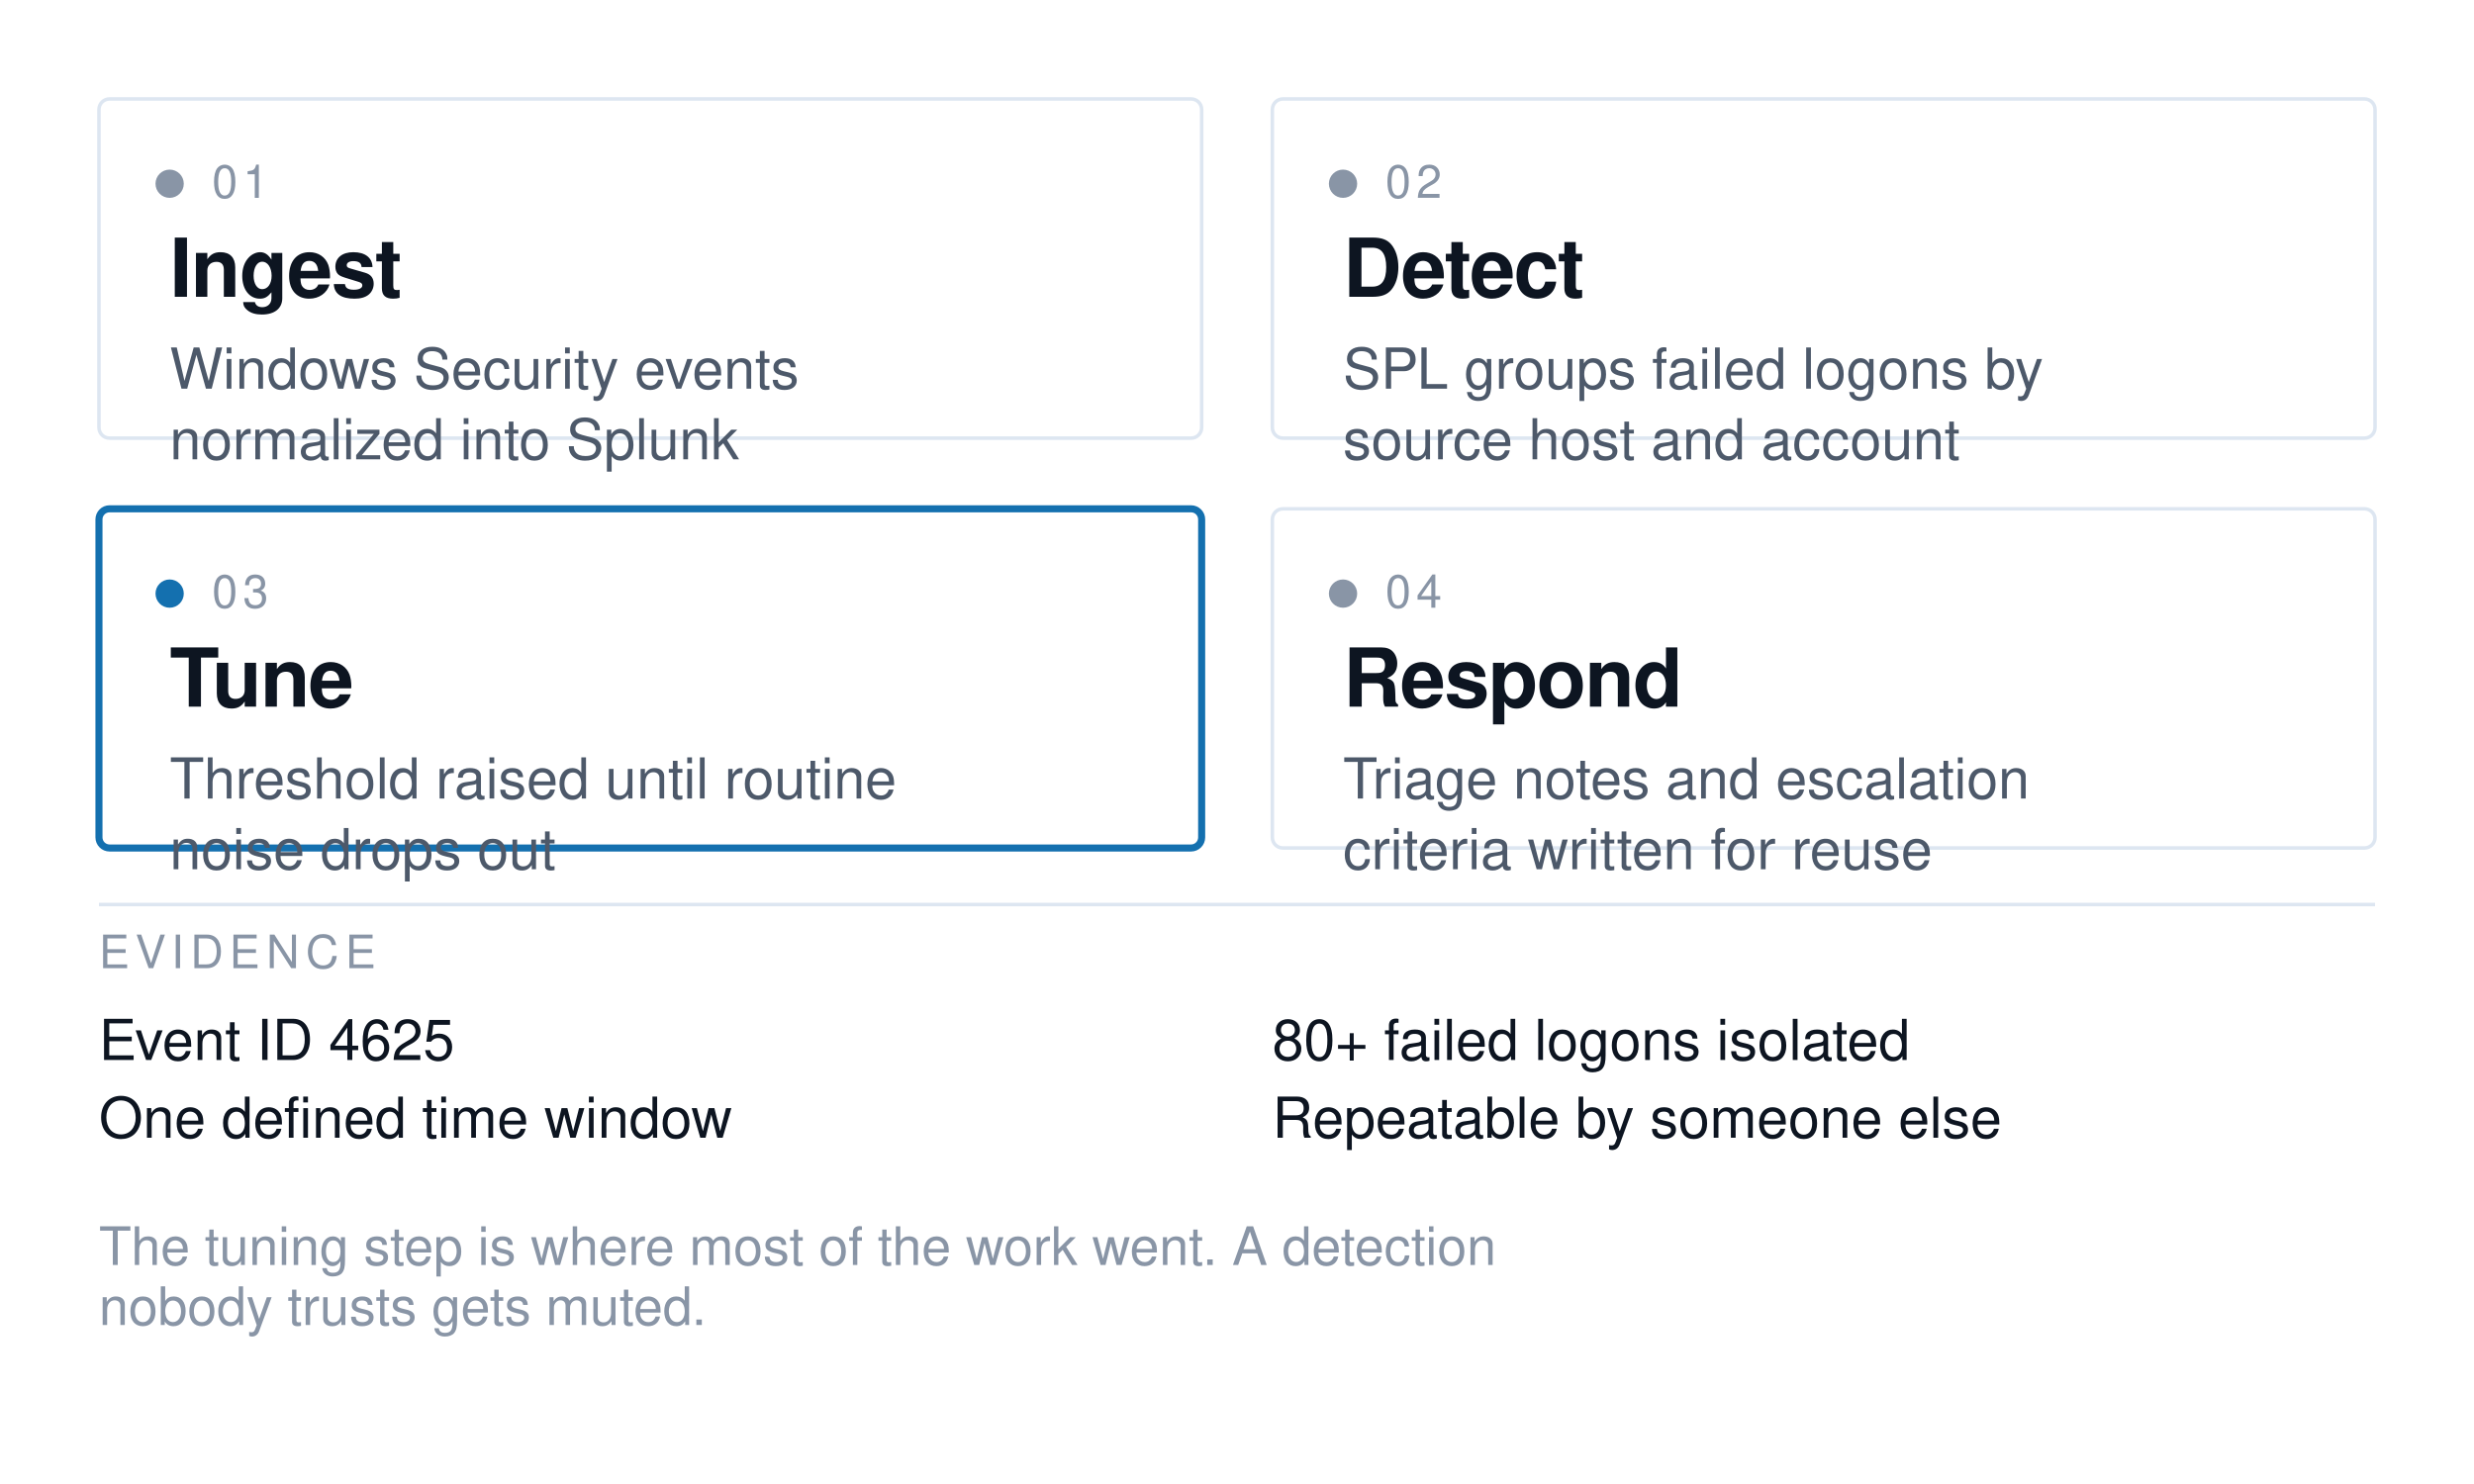
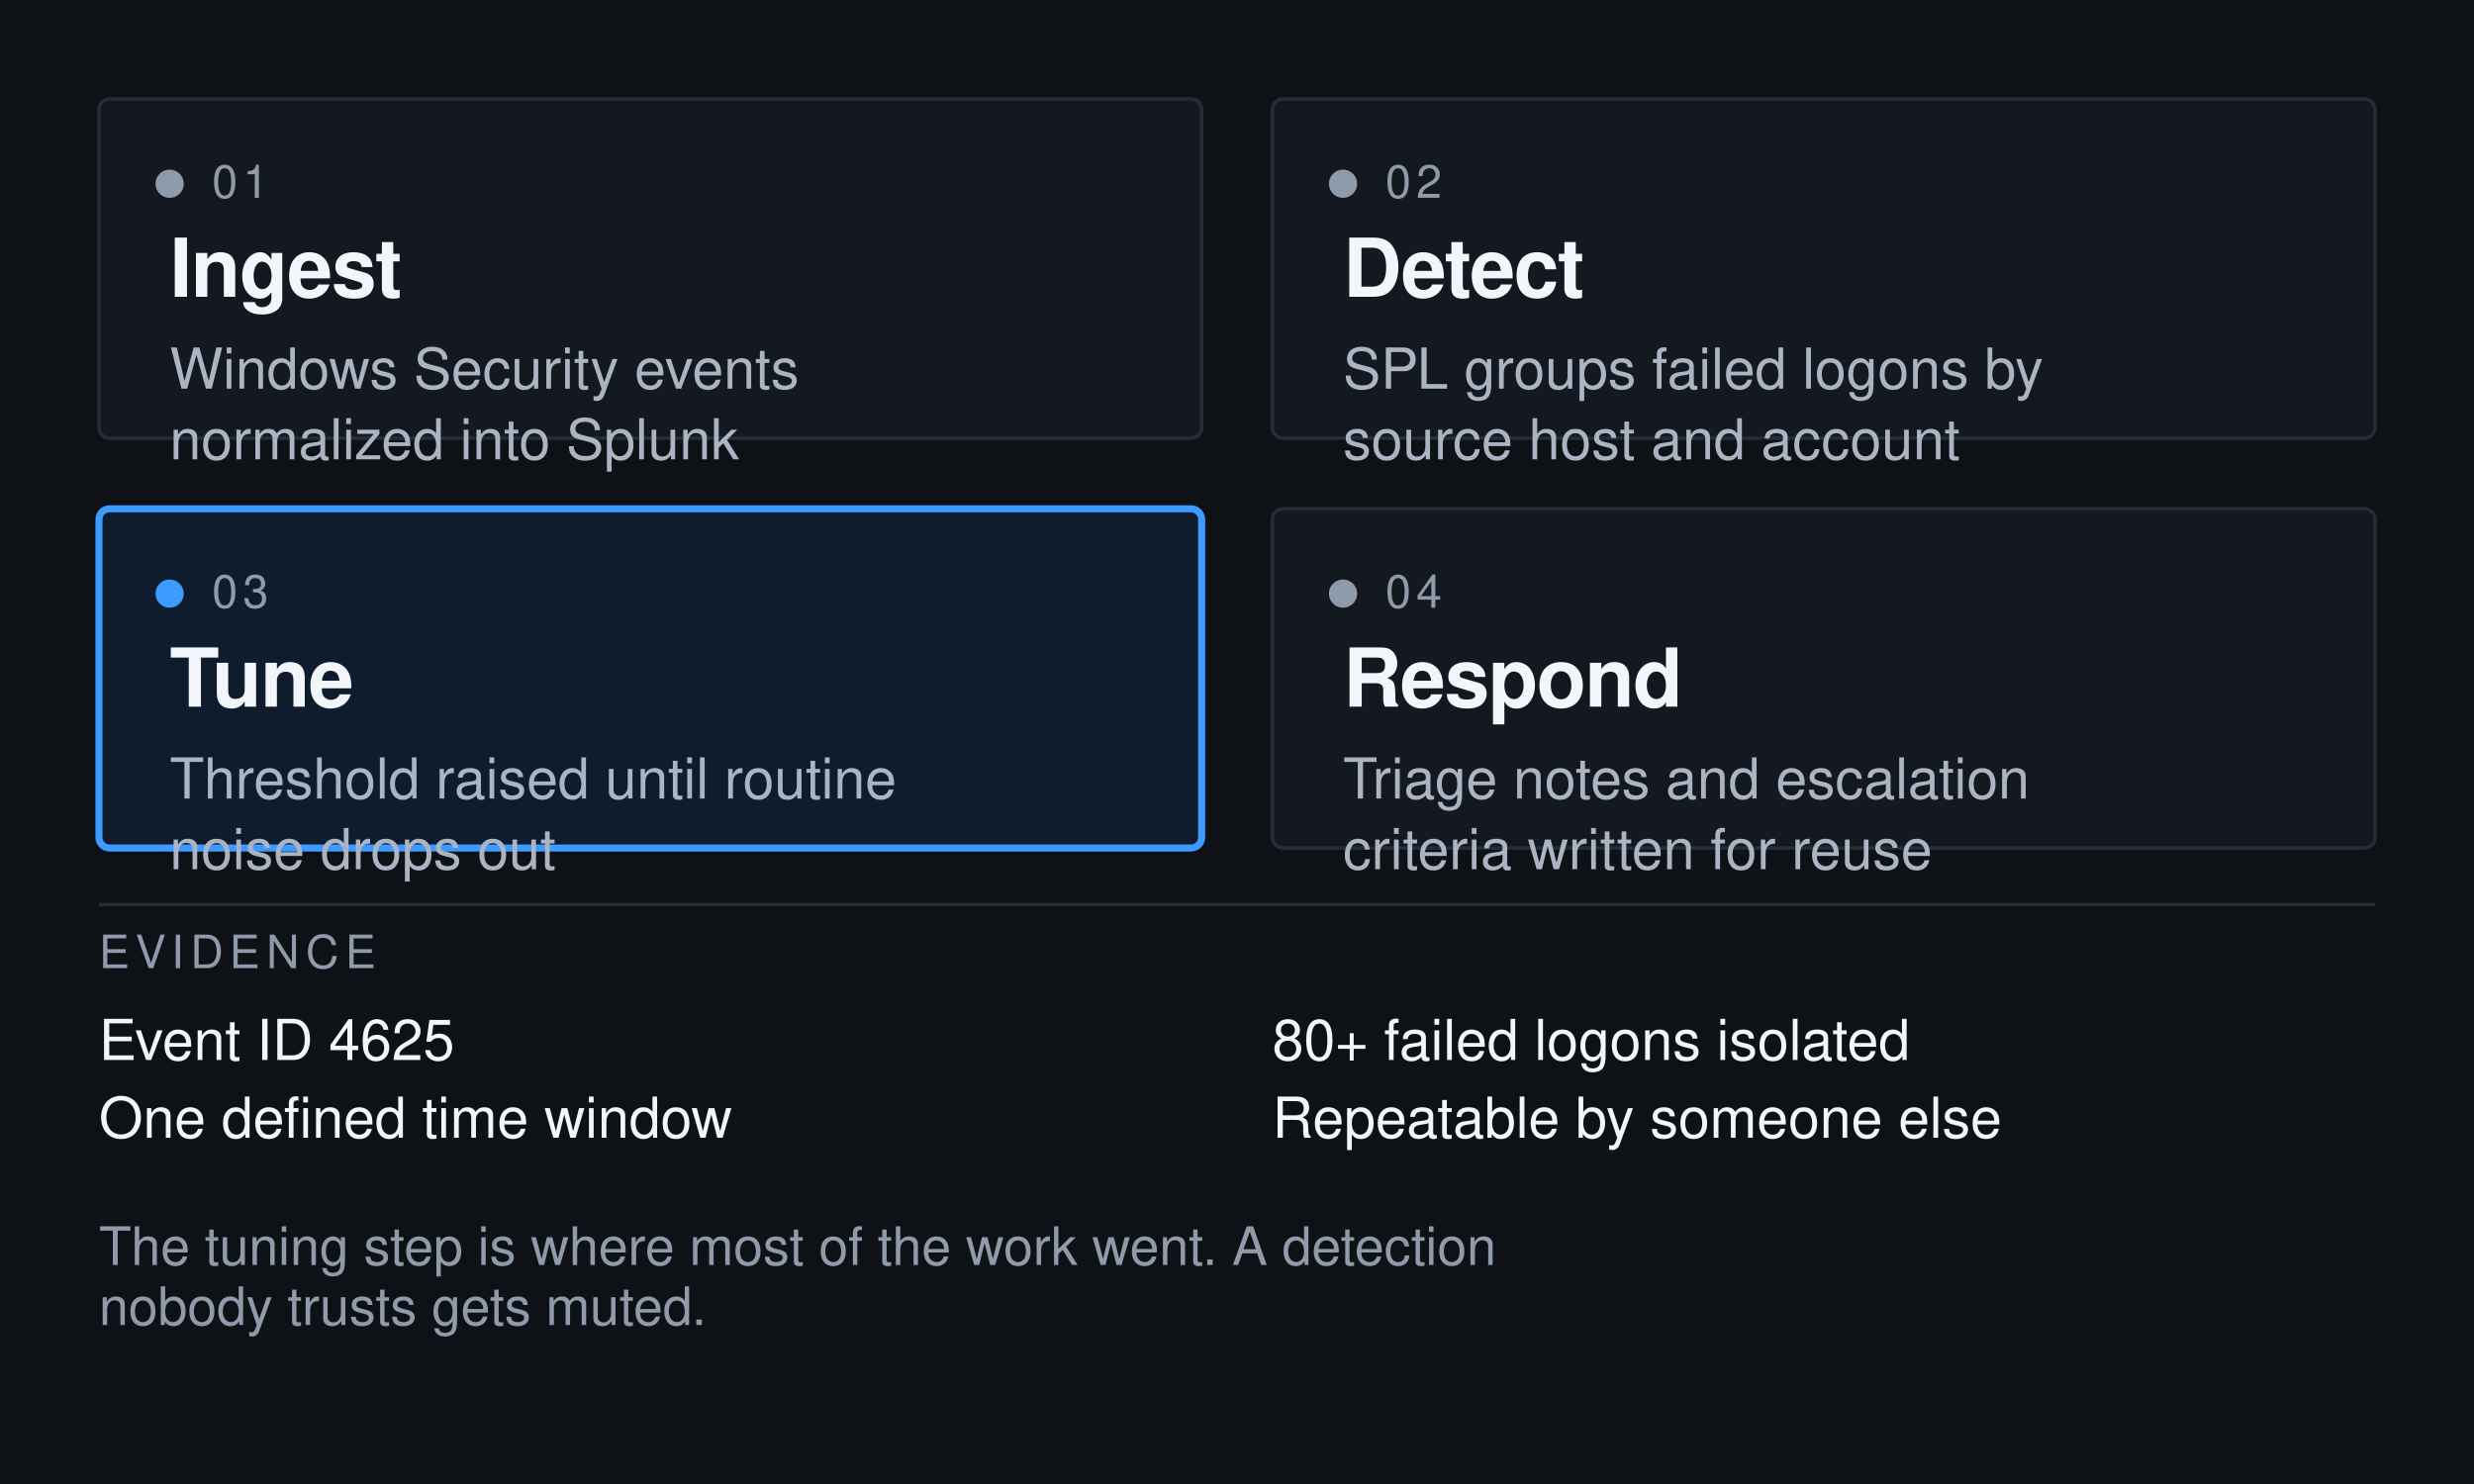
<svg xmlns="http://www.w3.org/2000/svg" viewBox="0 0 700 420" width="700" height="420" role="img" aria-label="log analysis diagram">
-   <rect width="700" height="420" fill="#ffffff" />
-   <rect x="28.0" y="28" width="312.0" height="96" rx="3" fill="#ffffff" stroke="#dde6f1" stroke-width="1" />
-   <circle cx="48.0" cy="52" r="4" fill="#8995a6" />
-   <text x="60.0" y="56" font-family="'Helvetica Neue',Helvetica,Arial,sans-serif" font-size="13" letter-spacing="1.5" fill="#8995a6">01</text>
-   <text x="48.0" y="84" font-family="'Helvetica Neue',Helvetica,Arial,sans-serif" font-size="23" font-weight="600" letter-spacing="-0.4" fill="#0d1521">Ingest</text>
-   <text x="48.0" y="110" font-family="'Helvetica Neue',Helvetica,Arial,sans-serif" font-size="16" fill="#4d596a">Windows Security events</text>
-   <text x="48.0" y="130" font-family="'Helvetica Neue',Helvetica,Arial,sans-serif" font-size="16" fill="#4d596a">normalized into Splunk</text>
-   <rect x="360.0" y="28" width="312.0" height="96" rx="3" fill="#ffffff" stroke="#dde6f1" stroke-width="1" />
-   <circle cx="380.0" cy="52" r="4" fill="#8995a6" />
-   <text x="392.0" y="56" font-family="'Helvetica Neue',Helvetica,Arial,sans-serif" font-size="13" letter-spacing="1.5" fill="#8995a6">02</text>
-   <text x="380.0" y="84" font-family="'Helvetica Neue',Helvetica,Arial,sans-serif" font-size="23" font-weight="600" letter-spacing="-0.4" fill="#0d1521">Detect</text>
-   <text x="380.0" y="110" font-family="'Helvetica Neue',Helvetica,Arial,sans-serif" font-size="16" fill="#4d596a">SPL groups failed logons by</text>
-   <text x="380.0" y="130" font-family="'Helvetica Neue',Helvetica,Arial,sans-serif" font-size="16" fill="#4d596a">source host and account</text>
-   <rect x="28.0" y="144" width="312.0" height="96" rx="3" fill="#ffffff" stroke="#1470af" stroke-width="2" />
-   <circle cx="48.0" cy="168" r="4" fill="#1470af" />
-   <text x="60.0" y="172" font-family="'Helvetica Neue',Helvetica,Arial,sans-serif" font-size="13" letter-spacing="1.5" fill="#8995a6">03</text>
-   <text x="48.0" y="200" font-family="'Helvetica Neue',Helvetica,Arial,sans-serif" font-size="23" font-weight="600" letter-spacing="-0.4" fill="#0d1521">Tune</text>
-   <text x="48.0" y="226" font-family="'Helvetica Neue',Helvetica,Arial,sans-serif" font-size="16" fill="#4d596a">Threshold raised until routine</text>
-   <text x="48.0" y="246" font-family="'Helvetica Neue',Helvetica,Arial,sans-serif" font-size="16" fill="#4d596a">noise drops out</text>
-   <rect x="360.0" y="144" width="312.0" height="96" rx="3" fill="#ffffff" stroke="#dde6f1" stroke-width="1" />
-   <circle cx="380.0" cy="168" r="4" fill="#8995a6" />
-   <text x="392.0" y="172" font-family="'Helvetica Neue',Helvetica,Arial,sans-serif" font-size="13" letter-spacing="1.5" fill="#8995a6">04</text>
-   <text x="380.0" y="200" font-family="'Helvetica Neue',Helvetica,Arial,sans-serif" font-size="23" font-weight="600" letter-spacing="-0.4" fill="#0d1521">Respond</text>
-   <text x="380.0" y="226" font-family="'Helvetica Neue',Helvetica,Arial,sans-serif" font-size="16" fill="#4d596a">Triage notes and escalation</text>
-   <text x="380.0" y="246" font-family="'Helvetica Neue',Helvetica,Arial,sans-serif" font-size="16" fill="#4d596a">criteria written for reuse</text>
-   <line x1="28" y1="256" x2="672" y2="256" stroke="#dde6f1" stroke-width="1" />
-   <text x="28" y="274" font-family="'Helvetica Neue',Helvetica,Arial,sans-serif" font-size="13" letter-spacing="1.8" fill="#8995a6">EVIDENCE</text>
-   <text x="28.0" y="300" font-family="'Helvetica Neue',Helvetica,Arial,sans-serif" font-size="16" fill="#0d1521">Event ID 4625</text>
-   <text x="360.0" y="300" font-family="'Helvetica Neue',Helvetica,Arial,sans-serif" font-size="16" fill="#0d1521">80+ failed logons isolated</text>
-   <text x="28.0" y="322" font-family="'Helvetica Neue',Helvetica,Arial,sans-serif" font-size="16" fill="#0d1521">One defined time window</text>
-   <text x="360.0" y="322" font-family="'Helvetica Neue',Helvetica,Arial,sans-serif" font-size="16" fill="#0d1521">Repeatable by someone else</text>
-   <text x="28" y="358" font-family="'Helvetica Neue',Helvetica,Arial,sans-serif" font-size="15" fill="#8995a6">The tuning step is where most of the work went. A detection</text>
-   <text x="28" y="375" font-family="'Helvetica Neue',Helvetica,Arial,sans-serif" font-size="15" fill="#8995a6">nobody trusts gets muted.</text>
+   <rect width="700" height="420" fill="#0e1116" />
+   <rect x="28.0" y="28" width="312.0" height="96" rx="3" fill="#141820" stroke="#262d38" stroke-width="1" />
+   <circle cx="48.0" cy="52" r="4" fill="#8f9aaa" />
+   <text x="60.0" y="56" font-family="'Helvetica Neue',Helvetica,Arial,sans-serif" font-size="13" letter-spacing="1.5" fill="#8f9aaa">01</text>
+   <text x="48.0" y="84" font-family="'Helvetica Neue',Helvetica,Arial,sans-serif" font-size="23" font-weight="600" letter-spacing="-0.4" fill="#f2f5f9">Ingest</text>
+   <text x="48.0" y="110" font-family="'Helvetica Neue',Helvetica,Arial,sans-serif" font-size="16" fill="#aab4c2">Windows Security events</text>
+   <text x="48.0" y="130" font-family="'Helvetica Neue',Helvetica,Arial,sans-serif" font-size="16" fill="#aab4c2">normalized into Splunk</text>
+   <rect x="360.0" y="28" width="312.0" height="96" rx="3" fill="#141820" stroke="#262d38" stroke-width="1" />
+   <circle cx="380.0" cy="52" r="4" fill="#8f9aaa" />
+   <text x="392.0" y="56" font-family="'Helvetica Neue',Helvetica,Arial,sans-serif" font-size="13" letter-spacing="1.5" fill="#8f9aaa">02</text>
+   <text x="380.0" y="84" font-family="'Helvetica Neue',Helvetica,Arial,sans-serif" font-size="23" font-weight="600" letter-spacing="-0.4" fill="#f2f5f9">Detect</text>
+   <text x="380.0" y="110" font-family="'Helvetica Neue',Helvetica,Arial,sans-serif" font-size="16" fill="#aab4c2">SPL groups failed logons by</text>
+   <text x="380.0" y="130" font-family="'Helvetica Neue',Helvetica,Arial,sans-serif" font-size="16" fill="#aab4c2">source host and account</text>
+   <rect x="28.0" y="144" width="312.0" height="96" rx="3" fill="#0f1c2e" stroke="#3d9bff" stroke-width="2" />
+   <circle cx="48.0" cy="168" r="4" fill="#3d9bff" />
+   <text x="60.0" y="172" font-family="'Helvetica Neue',Helvetica,Arial,sans-serif" font-size="13" letter-spacing="1.5" fill="#8f9aaa">03</text>
+   <text x="48.0" y="200" font-family="'Helvetica Neue',Helvetica,Arial,sans-serif" font-size="23" font-weight="600" letter-spacing="-0.4" fill="#f2f5f9">Tune</text>
+   <text x="48.0" y="226" font-family="'Helvetica Neue',Helvetica,Arial,sans-serif" font-size="16" fill="#aab4c2">Threshold raised until routine</text>
+   <text x="48.0" y="246" font-family="'Helvetica Neue',Helvetica,Arial,sans-serif" font-size="16" fill="#aab4c2">noise drops out</text>
+   <rect x="360.0" y="144" width="312.0" height="96" rx="3" fill="#141820" stroke="#262d38" stroke-width="1" />
+   <circle cx="380.0" cy="168" r="4" fill="#8f9aaa" />
+   <text x="392.0" y="172" font-family="'Helvetica Neue',Helvetica,Arial,sans-serif" font-size="13" letter-spacing="1.5" fill="#8f9aaa">04</text>
+   <text x="380.0" y="200" font-family="'Helvetica Neue',Helvetica,Arial,sans-serif" font-size="23" font-weight="600" letter-spacing="-0.4" fill="#f2f5f9">Respond</text>
+   <text x="380.0" y="226" font-family="'Helvetica Neue',Helvetica,Arial,sans-serif" font-size="16" fill="#aab4c2">Triage notes and escalation</text>
+   <text x="380.0" y="246" font-family="'Helvetica Neue',Helvetica,Arial,sans-serif" font-size="16" fill="#aab4c2">criteria written for reuse</text>
+   <line x1="28" y1="256" x2="672" y2="256" stroke="#262d38" stroke-width="1" />
+   <text x="28" y="274" font-family="'Helvetica Neue',Helvetica,Arial,sans-serif" font-size="13" letter-spacing="1.8" fill="#8f9aaa">EVIDENCE</text>
+   <text x="28.0" y="300" font-family="'Helvetica Neue',Helvetica,Arial,sans-serif" font-size="16" fill="#f2f5f9">Event ID 4625</text>
+   <text x="360.0" y="300" font-family="'Helvetica Neue',Helvetica,Arial,sans-serif" font-size="16" fill="#f2f5f9">80+ failed logons isolated</text>
+   <text x="28.0" y="322" font-family="'Helvetica Neue',Helvetica,Arial,sans-serif" font-size="16" fill="#f2f5f9">One defined time window</text>
+   <text x="360.0" y="322" font-family="'Helvetica Neue',Helvetica,Arial,sans-serif" font-size="16" fill="#f2f5f9">Repeatable by someone else</text>
+   <text x="28" y="358" font-family="'Helvetica Neue',Helvetica,Arial,sans-serif" font-size="15" fill="#8f9aaa">The tuning step is where most of the work went. A detection</text>
+   <text x="28" y="375" font-family="'Helvetica Neue',Helvetica,Arial,sans-serif" font-size="15" fill="#8f9aaa">nobody trusts gets muted.</text>
</svg>
